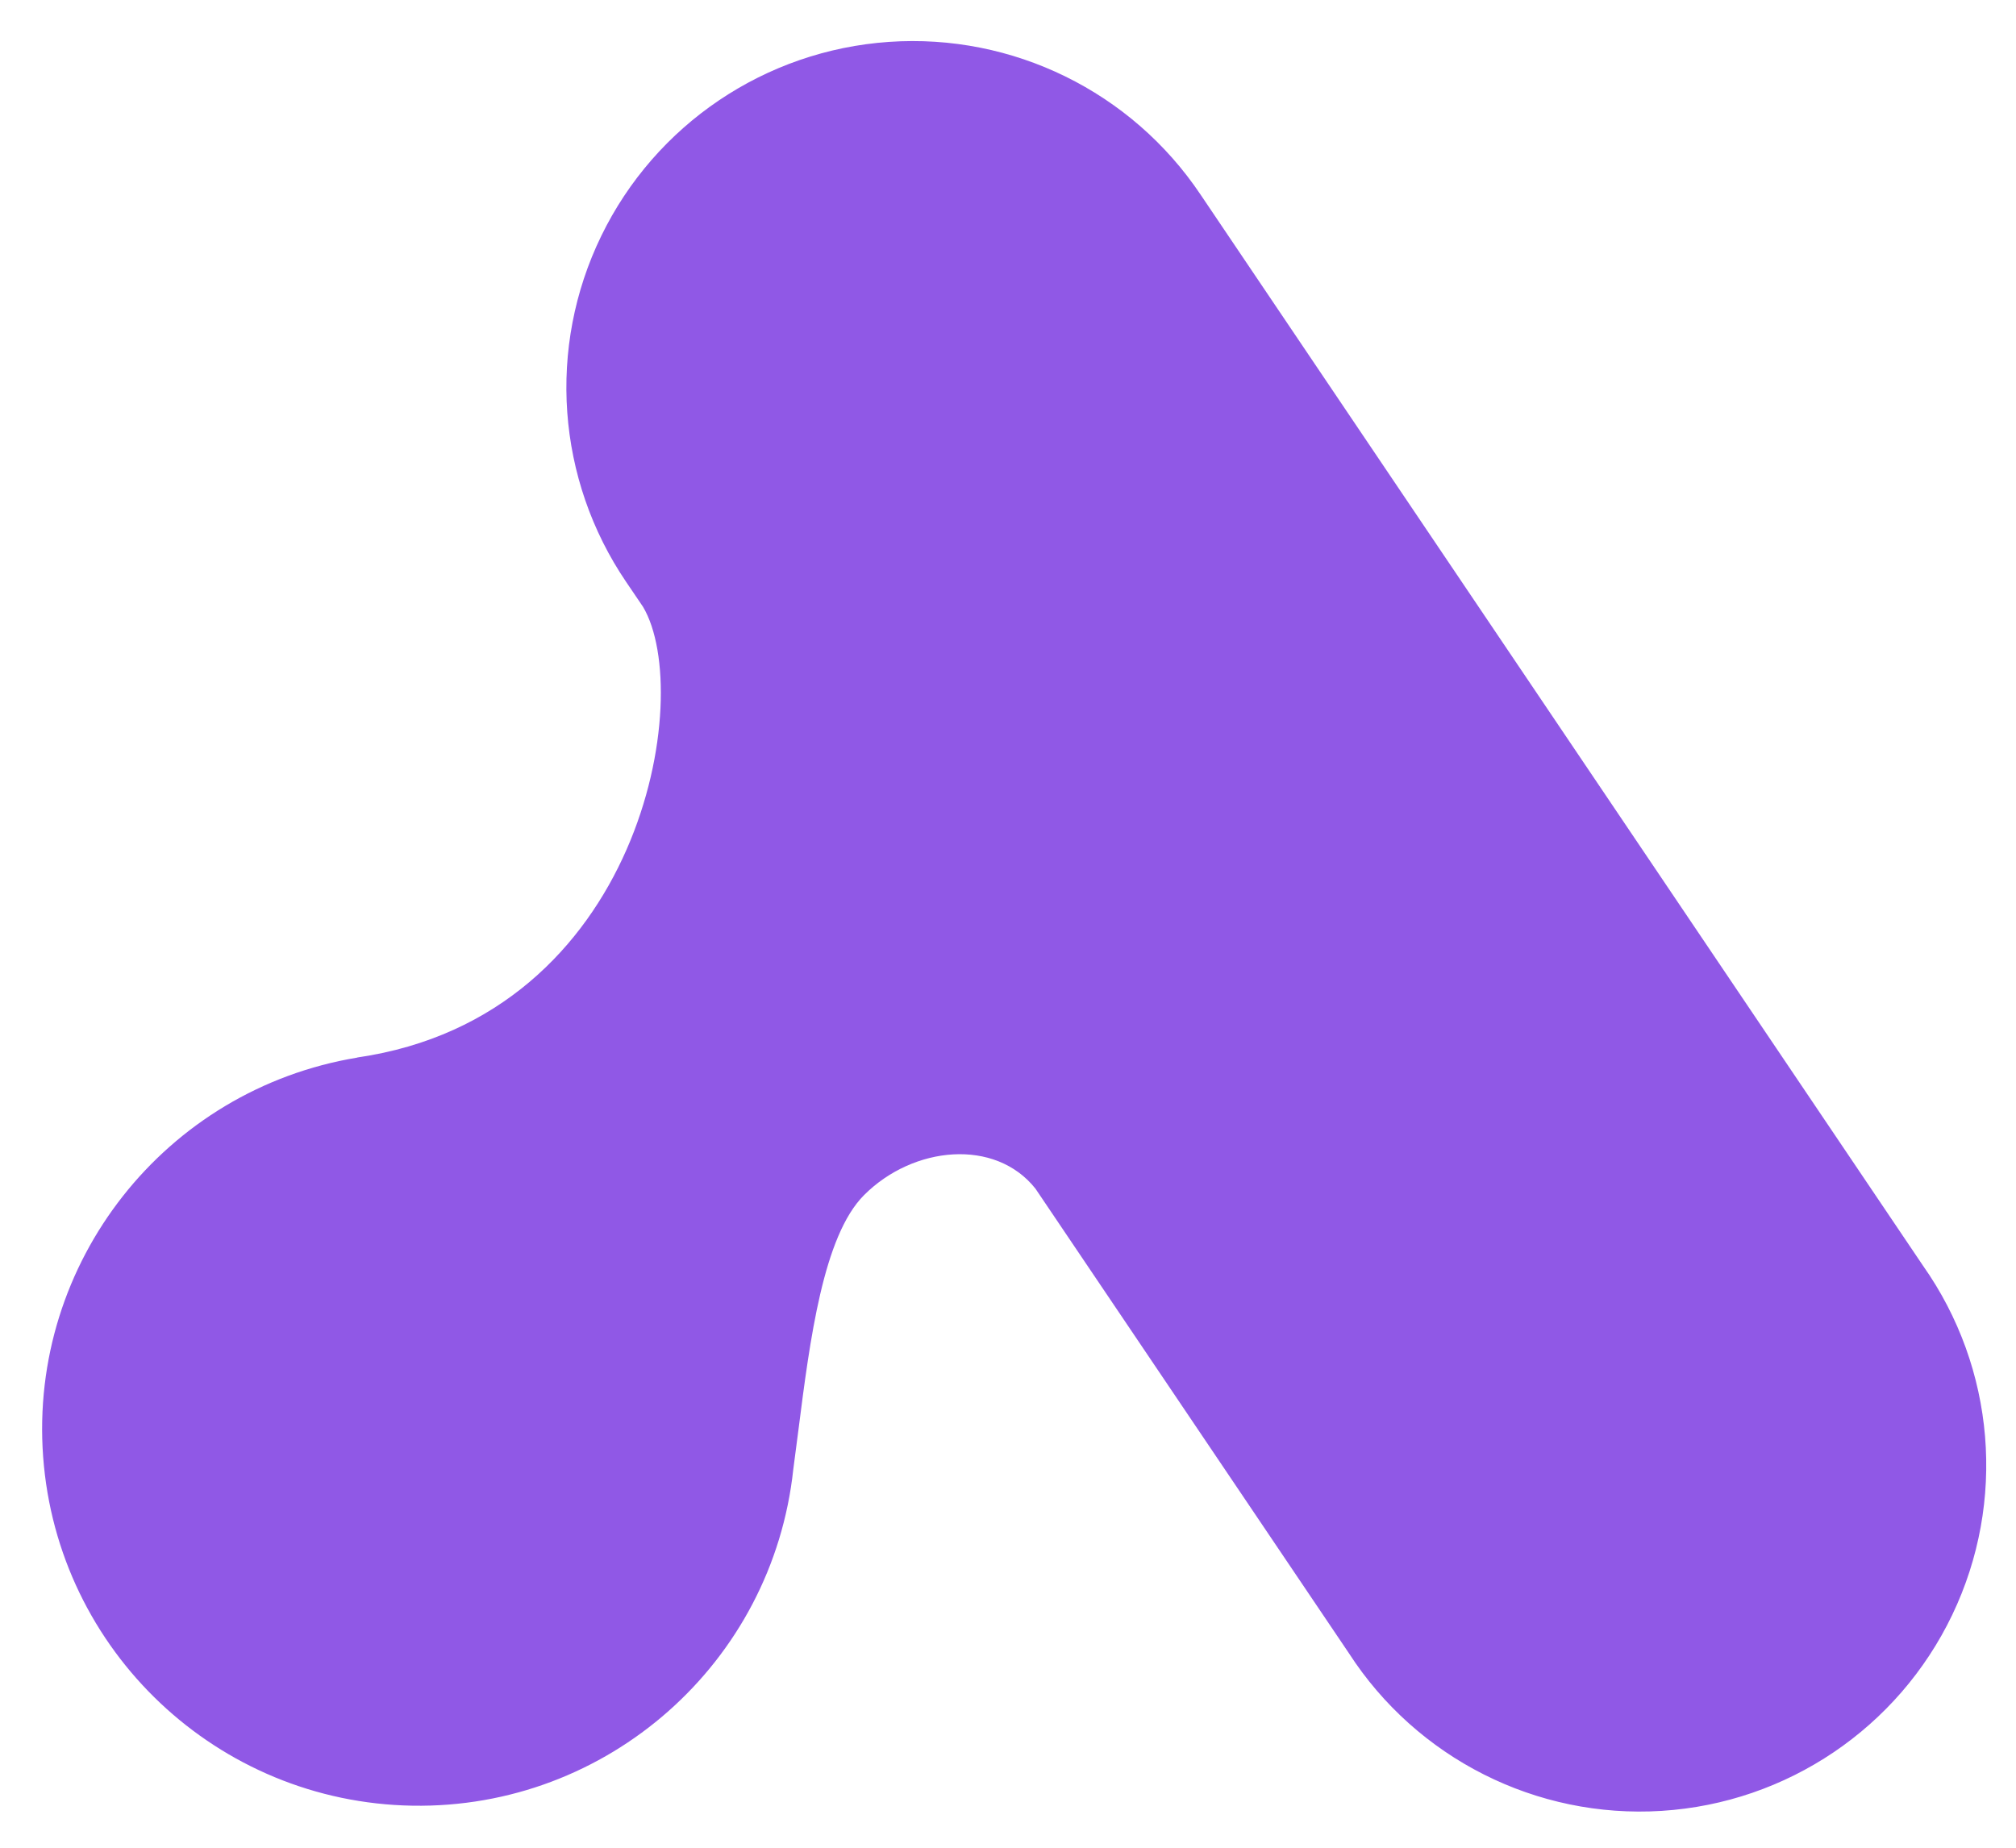
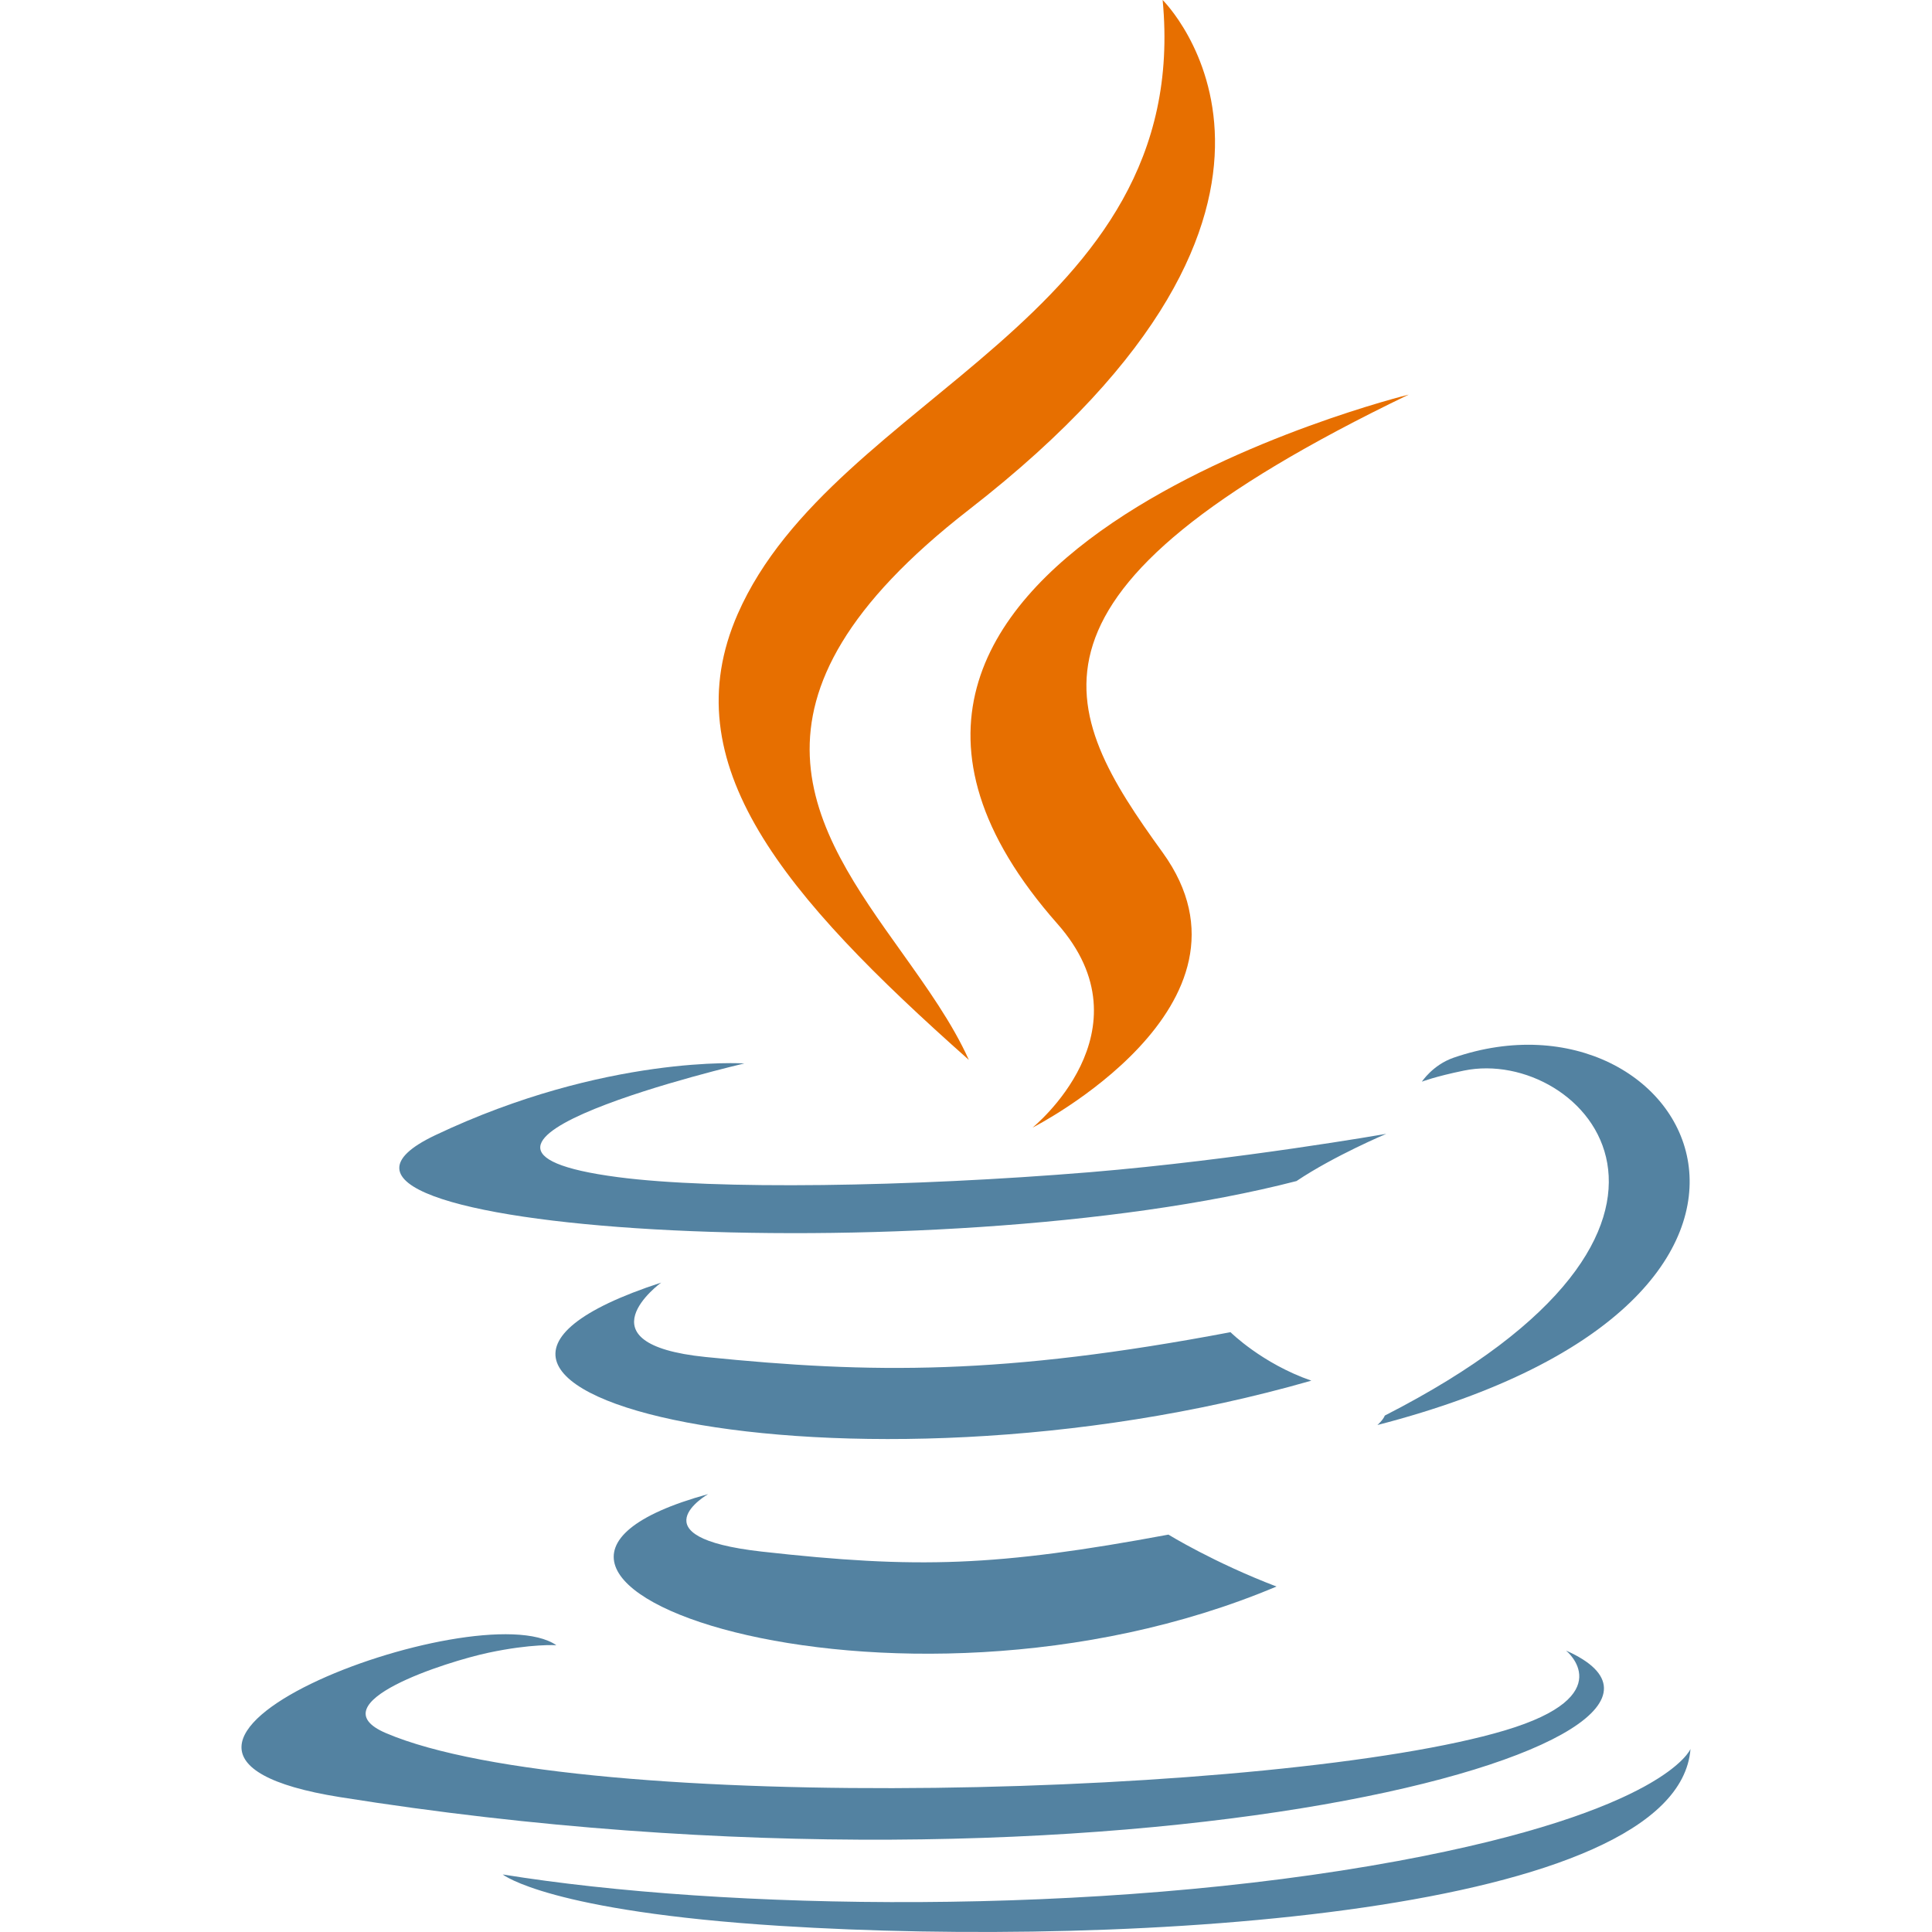
- <svg xmlns="http://www.w3.org/2000/svg" width="24" height="22" fill="none">
-   <path fill="#8142E3" d="M7.455 6.93a4.124 4.124 0 1 1 6.838-4.612l8.6 12.752a4.124 4.124 0 1 1-6.836 4.612l-3.73-5.529c-.479-.604-1.455-.51-2.04.076-.487.486-.646 1.729-.783 2.805l-.06.46a4.484 4.484 0 1 1-5.189-4.902l-.002-.001c3.393-.492 4.023-4.322 3.402-5.366l-.2-.295Z" opacity=".88" />
+ <svg xmlns="http://www.w3.org/2000/svg" width="800px" height="800px" viewBox="0 0 32 32" fill="none">
+   <path d="M16.05 8.441C22.638 3.326 19.257 0 19.257 0C19.76 5.287 13.813 6.536 12.219 10.169C11.131 12.649 12.964 14.819 16.047 17.555C15.775 16.949 15.354 16.361 14.929 15.764C13.477 13.731 11.964 11.613 16.05 8.441Z" fill="#E76F00" />
+   <path d="M17.102 18.677C17.102 18.677 19.084 17.078 17.514 15.301C12.193 9.272 23.333 6.536 23.333 6.536C16.532 9.812 17.547 11.757 19.257 14.12C21.087 16.654 17.102 18.677 17.102 18.677Z" fill="#E76F00" />
+   <path d="M22.937 23.446C29.042 20.326 26.22 17.328 24.249 17.732C23.766 17.831 23.551 17.916 23.551 17.916C23.551 17.916 23.73 17.64 24.073 17.52C27.971 16.173 30.968 21.495 22.814 23.603C22.814 23.603 22.909 23.52 22.937 23.446Z" fill="#5382A1" />
+   <path d="M10.233 19.497C6.413 18.995 12.328 17.614 12.328 17.614C12.328 17.614 10.031 17.462 7.206 18.804C3.866 20.393 15.468 21.116 21.474 19.562C22.098 19.143 22.961 18.78 22.961 18.78C22.961 18.78 20.504 19.211 18.056 19.415C15.061 19.661 11.846 19.709 10.233 19.497Z" fill="#5382A1" />
+   <path d="M11.686 22.476C9.556 22.259 10.951 21.244 10.951 21.244C5.439 23.043 14.018 25.083 21.72 22.868C20.901 22.584 20.381 22.065 20.381 22.065C16.616 22.778 14.441 22.755 11.686 22.476Z" fill="#5382A1" />
+   <path d="M12.614 25.699C10.486 25.459 11.729 24.747 11.729 24.747C6.726 26.122 14.773 28.962 21.143 26.278C20.1 25.879 19.353 25.418 19.353 25.418C16.511 25.947 15.193 25.988 12.614 25.699Z" fill="#5382A1" />
+   <path d="M25.939 27.339C25.939 27.339 26.859 28.084 24.925 28.661C21.248 29.757 9.621 30.087 6.391 28.705C5.23 28.208 7.407 27.519 8.092 27.374C8.806 27.222 9.215 27.25 9.215 27.25C7.923 26.356 0.868 29.007 5.631 29.766C18.619 31.837 29.308 28.833 25.939 27.339Z" fill="#5382A1" />
+   <path d="M28 28.968C27.787 31.695 18.788 32.268 12.927 31.899C9.104 31.658 8.338 31.056 8.327 31.047C11.986 31.64 18.155 31.748 23.157 30.823C27.59 30.002 28 28.968 28 28.968Z" fill="#5382A1" />
</svg>
